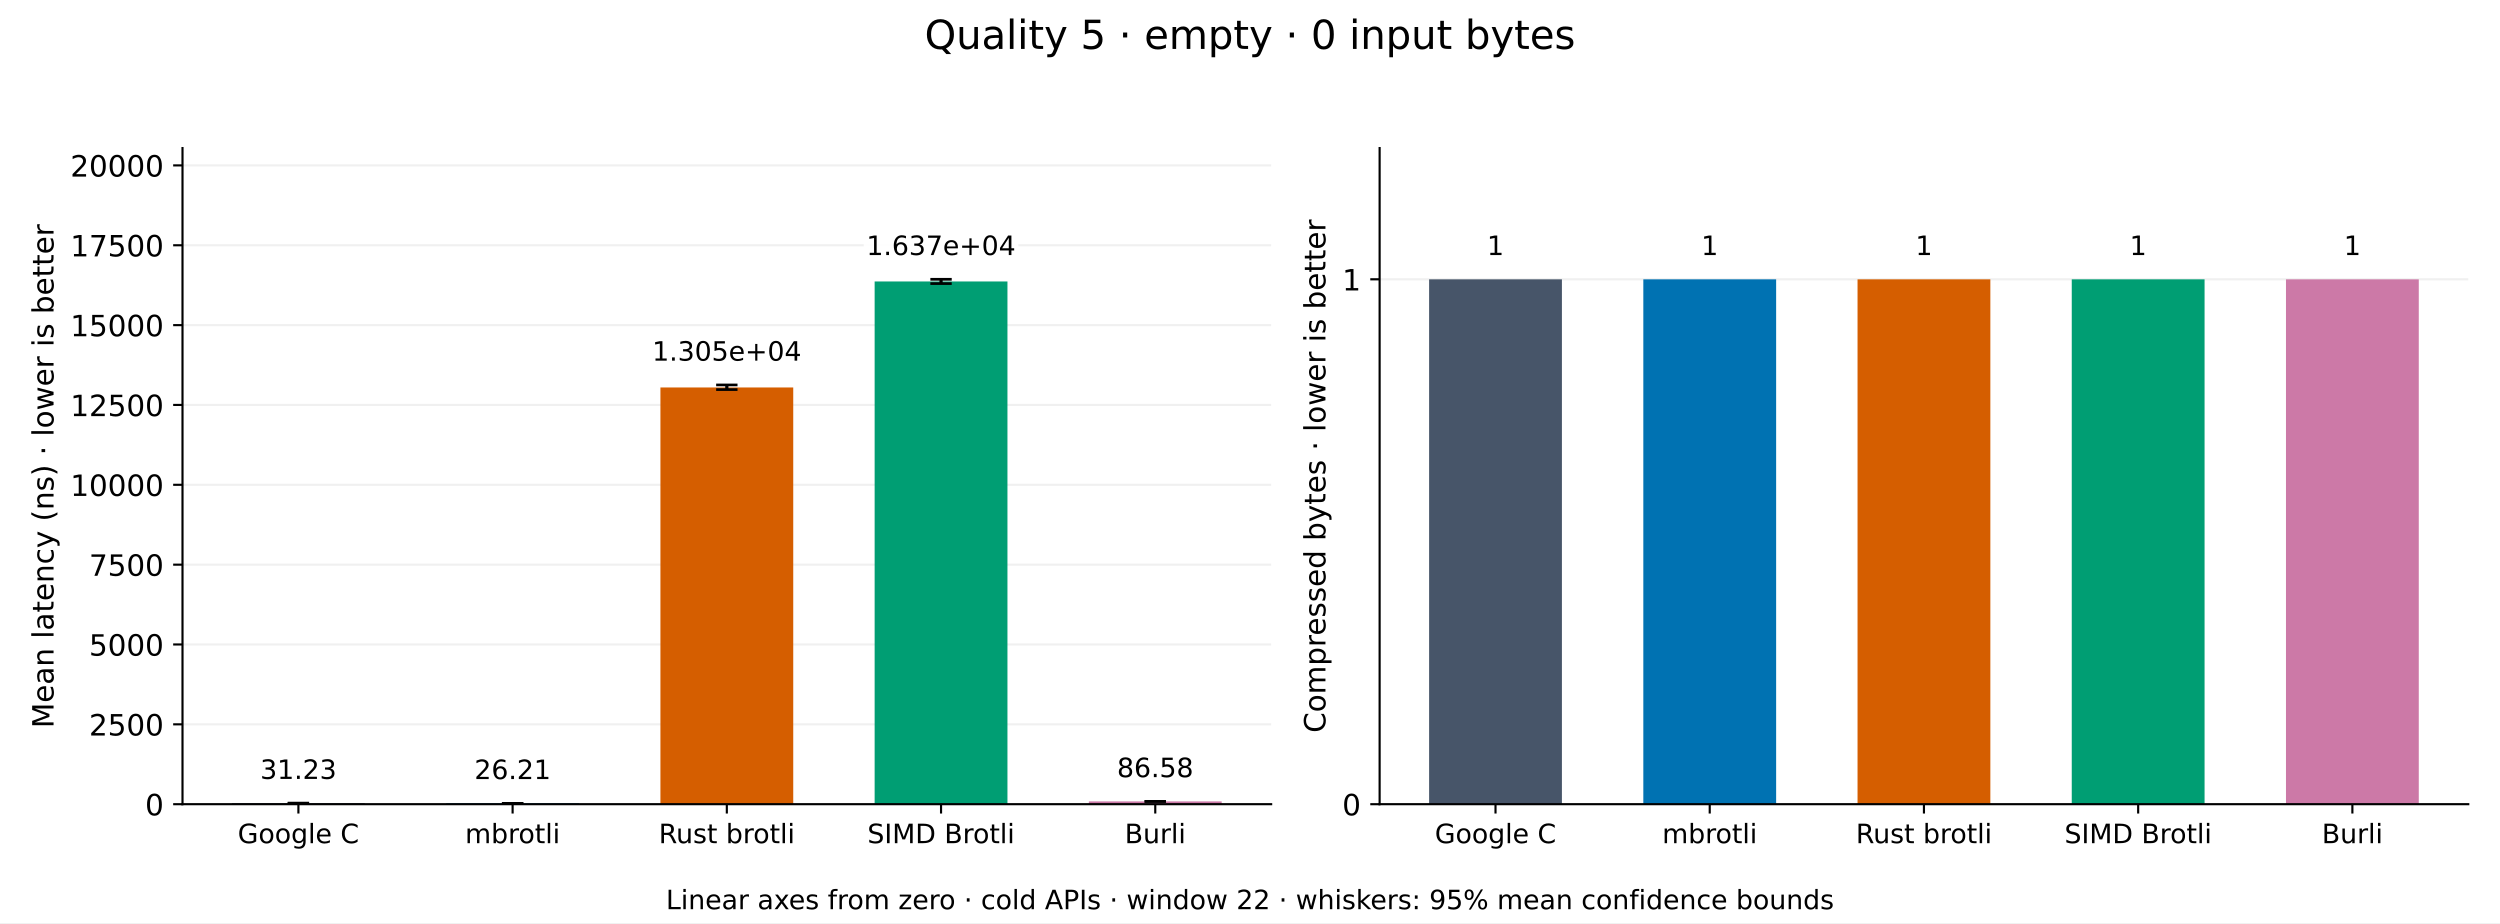
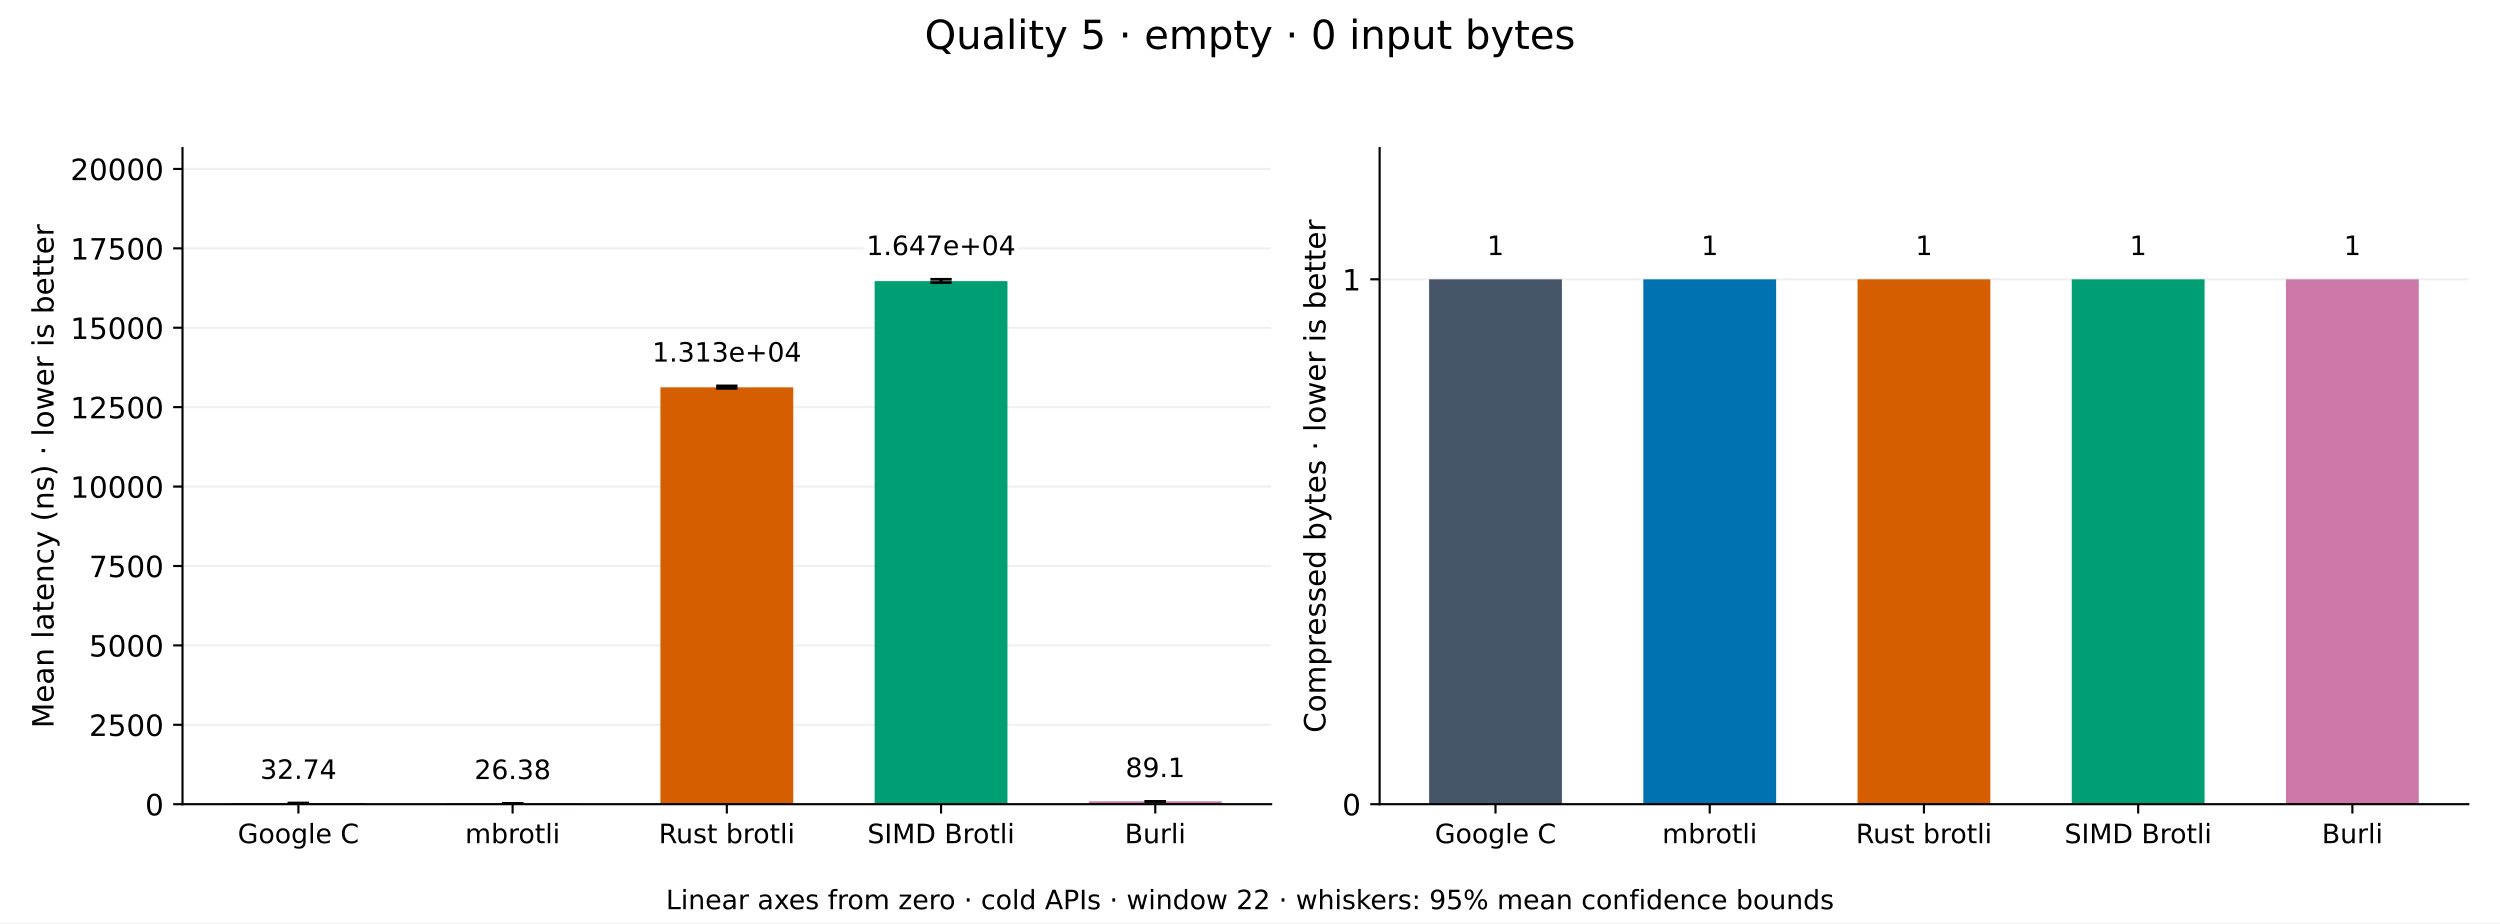
<svg xmlns="http://www.w3.org/2000/svg" xmlns:xlink="http://www.w3.org/1999/xlink" width="936pt" height="345.6pt" viewBox="0 0 936 345.6" version="1.1">
  <defs>
    <style type="text/css">*{stroke-linejoin: round; stroke-linecap: butt}</style>
  </defs>
  <g id="figure_1">
    <g id="patch_1">
      <path d="M 0 345.6 L 936 345.6 L 936 0 L 0 0 z " style="fill: #ffffff" />
    </g>
    <g id="axes_1">
      <g id="patch_2">
        <path d="M 68.33 301.088 L 475.92 301.088 L 475.92 55.44 L 68.33 55.44 z " style="fill: #ffffff" />
      </g>
      <g id="matplotlib.axis_1">
        <g id="xtick_1">
          <g id="line2d_1">
            <defs>
              <path id="m3d63aaa0ea" d="M 0 0 L 0 3.5 " style="stroke: #000000; stroke-width: 0.8" />
            </defs>
            <g>
              <use xlink:href="#m3d63aaa0ea" x="111.72" y="301.088" style="stroke: #000000; stroke-width: 0.8" />
            </g>
          </g>
          <g id="text_1">
            <text style="font-size: 10px; font-family: 'DejaVu Sans', 'Bitstream Vera Sans', 'Computer Modern Sans Serif', 'Lucida Grande', 'Verdana', 'Geneva', 'Lucid', 'Arial', 'Helvetica', 'Avant Garde', sans-serif; text-anchor: middle" x="111.72" y="315.686" transform="rotate(-0 111.7196 315.6864)">Google C</text>
          </g>
        </g>
        <g id="xtick_2">
          <g id="line2d_2">
            <g>
              <use xlink:href="#m3d63aaa0ea" x="191.922" y="301.088" style="stroke: #000000; stroke-width: 0.8" />
            </g>
          </g>
          <g id="text_2">
            <text style="font-size: 10px; font-family: 'DejaVu Sans', 'Bitstream Vera Sans', 'Computer Modern Sans Serif', 'Lucida Grande', 'Verdana', 'Geneva', 'Lucid', 'Arial', 'Helvetica', 'Avant Garde', sans-serif; text-anchor: middle" x="191.922" y="315.686" transform="rotate(-0 191.9223 315.6864)">mbrotli</text>
          </g>
        </g>
        <g id="xtick_3">
          <g id="line2d_3">
            <g>
              <use xlink:href="#m3d63aaa0ea" x="272.125" y="301.088" style="stroke: #000000; stroke-width: 0.8" />
            </g>
          </g>
          <g id="text_3">
            <text style="font-size: 10px; font-family: 'DejaVu Sans', 'Bitstream Vera Sans', 'Computer Modern Sans Serif', 'Lucida Grande', 'Verdana', 'Geneva', 'Lucid', 'Arial', 'Helvetica', 'Avant Garde', sans-serif; text-anchor: middle" x="272.125" y="315.686" transform="rotate(-0 272.125 315.6864)">Rust brotli</text>
          </g>
        </g>
        <g id="xtick_4">
          <g id="line2d_4">
            <g>
              <use xlink:href="#m3d63aaa0ea" x="352.328" y="301.088" style="stroke: #000000; stroke-width: 0.8" />
            </g>
          </g>
          <g id="text_4">
            <text style="font-size: 10px; font-family: 'DejaVu Sans', 'Bitstream Vera Sans', 'Computer Modern Sans Serif', 'Lucida Grande', 'Verdana', 'Geneva', 'Lucid', 'Arial', 'Helvetica', 'Avant Garde', sans-serif; text-anchor: middle" x="352.328" y="315.686" transform="rotate(-0 352.3277 315.6864)">SIMD Brotli</text>
          </g>
        </g>
        <g id="xtick_5">
          <g id="line2d_5">
            <g>
              <use xlink:href="#m3d63aaa0ea" x="432.53" y="301.088" style="stroke: #000000; stroke-width: 0.8" />
            </g>
          </g>
          <g id="text_5">
            <text style="font-size: 10px; font-family: 'DejaVu Sans', 'Bitstream Vera Sans', 'Computer Modern Sans Serif', 'Lucida Grande', 'Verdana', 'Geneva', 'Lucid', 'Arial', 'Helvetica', 'Avant Garde', sans-serif; text-anchor: middle" x="432.53" y="315.686" transform="rotate(-0 432.5304 315.6864)">Burli</text>
          </g>
        </g>
      </g>
      <g id="matplotlib.axis_2">
        <g id="ytick_1">
          <g id="line2d_6">
            <path d="M 68.33 301.088 L 475.92 301.088 " clip-path="url(#pfb11f768bd)" style="fill: none; stroke: #b0b0b0; stroke-opacity: 0.18; stroke-width: 0.8; stroke-linecap: square" />
          </g>
          <g id="line2d_7">
            <defs>
              <path id="mb6c034703b" d="M 0 0 L -3.5 0 " style="stroke: #000000; stroke-width: 0.8" />
            </defs>
            <g>
              <use xlink:href="#mb6c034703b" x="68.33" y="301.088" style="stroke: #000000; stroke-width: 0.8" />
            </g>
          </g>
          <g id="text_6">
            <text style="font-size: 11px; font-family: 'DejaVu Sans', 'Bitstream Vera Sans', 'Computer Modern Sans Serif', 'Lucida Grande', 'Verdana', 'Geneva', 'Lucid', 'Arial', 'Helvetica', 'Avant Garde', sans-serif; text-anchor: end" x="61.33" y="305.267" transform="rotate(-0 61.33 305.2671)">0</text>
          </g>
        </g>
        <g id="ytick_2">
          <g id="line2d_8">
-             <path d="M 68.33 271.193 L 475.92 271.193 " clip-path="url(#pfb11f768bd)" style="fill: none; stroke: #b0b0b0; stroke-opacity: 0.18; stroke-width: 0.8; stroke-linecap: square" />
+             <path d="M 68.33 271.359 L 475.92 271.359 " clip-path="url(#pfb11f768bd)" style="fill: none; stroke: #b0b0b0; stroke-opacity: 0.18; stroke-width: 0.8; stroke-linecap: square" />
          </g>
          <g id="line2d_9">
            <g>
-               <use xlink:href="#mb6c034703b" x="68.33" y="271.193" style="stroke: #000000; stroke-width: 0.8" />
+               <use xlink:href="#mb6c034703b" x="68.33" y="271.359" style="stroke: #000000; stroke-width: 0.8" />
            </g>
          </g>
          <g id="text_7">
-             <text style="font-size: 11px; font-family: 'DejaVu Sans', 'Bitstream Vera Sans', 'Computer Modern Sans Serif', 'Lucida Grande', 'Verdana', 'Geneva', 'Lucid', 'Arial', 'Helvetica', 'Avant Garde', sans-serif; text-anchor: end" x="61.33" y="275.372" transform="rotate(-0 61.33 275.3722)">2500</text>
+             <text style="font-size: 11px; font-family: 'DejaVu Sans', 'Bitstream Vera Sans', 'Computer Modern Sans Serif', 'Lucida Grande', 'Verdana', 'Geneva', 'Lucid', 'Arial', 'Helvetica', 'Avant Garde', sans-serif; text-anchor: end" x="61.33" y="275.538" transform="rotate(-0 61.33 275.5377)">2500</text>
          </g>
        </g>
        <g id="ytick_3">
          <g id="line2d_10">
-             <path d="M 68.33 241.298 L 475.92 241.298 " clip-path="url(#pfb11f768bd)" style="fill: none; stroke: #b0b0b0; stroke-opacity: 0.18; stroke-width: 0.8; stroke-linecap: square" />
+             <path d="M 68.33 241.629 L 475.92 241.629 " clip-path="url(#pfb11f768bd)" style="fill: none; stroke: #b0b0b0; stroke-opacity: 0.18; stroke-width: 0.8; stroke-linecap: square" />
          </g>
          <g id="line2d_11">
            <g>
-               <use xlink:href="#mb6c034703b" x="68.33" y="241.298" style="stroke: #000000; stroke-width: 0.8" />
+               <use xlink:href="#mb6c034703b" x="68.33" y="241.629" style="stroke: #000000; stroke-width: 0.8" />
            </g>
          </g>
          <g id="text_8">
-             <text style="font-size: 11px; font-family: 'DejaVu Sans', 'Bitstream Vera Sans', 'Computer Modern Sans Serif', 'Lucida Grande', 'Verdana', 'Geneva', 'Lucid', 'Arial', 'Helvetica', 'Avant Garde', sans-serif; text-anchor: end" x="61.33" y="245.477" transform="rotate(-0 61.33 245.4773)">5000</text>
+             <text style="font-size: 11px; font-family: 'DejaVu Sans', 'Bitstream Vera Sans', 'Computer Modern Sans Serif', 'Lucida Grande', 'Verdana', 'Geneva', 'Lucid', 'Arial', 'Helvetica', 'Avant Garde', sans-serif; text-anchor: end" x="61.33" y="245.808" transform="rotate(-0 61.33 245.8083)">5000</text>
          </g>
        </g>
        <g id="ytick_4">
          <g id="line2d_12">
-             <path d="M 68.33 211.403 L 475.92 211.403 " clip-path="url(#pfb11f768bd)" style="fill: none; stroke: #b0b0b0; stroke-opacity: 0.18; stroke-width: 0.8; stroke-linecap: square" />
+             <path d="M 68.33 211.9 L 475.92 211.9 " clip-path="url(#pfb11f768bd)" style="fill: none; stroke: #b0b0b0; stroke-opacity: 0.18; stroke-width: 0.8; stroke-linecap: square" />
          </g>
          <g id="line2d_13">
            <g>
-               <use xlink:href="#mb6c034703b" x="68.33" y="211.403" style="stroke: #000000; stroke-width: 0.8" />
+               <use xlink:href="#mb6c034703b" x="68.33" y="211.9" style="stroke: #000000; stroke-width: 0.8" />
            </g>
          </g>
          <g id="text_9">
-             <text style="font-size: 11px; font-family: 'DejaVu Sans', 'Bitstream Vera Sans', 'Computer Modern Sans Serif', 'Lucida Grande', 'Verdana', 'Geneva', 'Lucid', 'Arial', 'Helvetica', 'Avant Garde', sans-serif; text-anchor: end" x="61.33" y="215.582" transform="rotate(-0 61.33 215.5824)">7500</text>
+             <text style="font-size: 11px; font-family: 'DejaVu Sans', 'Bitstream Vera Sans', 'Computer Modern Sans Serif', 'Lucida Grande', 'Verdana', 'Geneva', 'Lucid', 'Arial', 'Helvetica', 'Avant Garde', sans-serif; text-anchor: end" x="61.33" y="216.079" transform="rotate(-0 61.33 216.0789)">7500</text>
          </g>
        </g>
        <g id="ytick_5">
          <g id="line2d_14">
-             <path d="M 68.33 181.508 L 475.92 181.508 " clip-path="url(#pfb11f768bd)" style="fill: none; stroke: #b0b0b0; stroke-opacity: 0.18; stroke-width: 0.8; stroke-linecap: square" />
+             <path d="M 68.33 182.17 L 475.92 182.17 " clip-path="url(#pfb11f768bd)" style="fill: none; stroke: #b0b0b0; stroke-opacity: 0.18; stroke-width: 0.8; stroke-linecap: square" />
          </g>
          <g id="line2d_15">
            <g>
-               <use xlink:href="#mb6c034703b" x="68.33" y="181.508" style="stroke: #000000; stroke-width: 0.8" />
+               <use xlink:href="#mb6c034703b" x="68.33" y="182.17" style="stroke: #000000; stroke-width: 0.8" />
            </g>
          </g>
          <g id="text_10">
-             <text style="font-size: 11px; font-family: 'DejaVu Sans', 'Bitstream Vera Sans', 'Computer Modern Sans Serif', 'Lucida Grande', 'Verdana', 'Geneva', 'Lucid', 'Arial', 'Helvetica', 'Avant Garde', sans-serif; text-anchor: end" x="61.33" y="185.688" transform="rotate(-0 61.33 185.6875)">10000</text>
+             <text style="font-size: 11px; font-family: 'DejaVu Sans', 'Bitstream Vera Sans', 'Computer Modern Sans Serif', 'Lucida Grande', 'Verdana', 'Geneva', 'Lucid', 'Arial', 'Helvetica', 'Avant Garde', sans-serif; text-anchor: end" x="61.33" y="186.35" transform="rotate(-0 61.33 186.3495)">10000</text>
          </g>
        </g>
        <g id="ytick_6">
          <g id="line2d_16">
-             <path d="M 68.33 151.614 L 475.92 151.614 " clip-path="url(#pfb11f768bd)" style="fill: none; stroke: #b0b0b0; stroke-opacity: 0.18; stroke-width: 0.8; stroke-linecap: square" />
+             <path d="M 68.33 152.441 L 475.92 152.441 " clip-path="url(#pfb11f768bd)" style="fill: none; stroke: #b0b0b0; stroke-opacity: 0.18; stroke-width: 0.8; stroke-linecap: square" />
          </g>
          <g id="line2d_17">
            <g>
-               <use xlink:href="#mb6c034703b" x="68.33" y="151.614" style="stroke: #000000; stroke-width: 0.8" />
+               <use xlink:href="#mb6c034703b" x="68.33" y="152.441" style="stroke: #000000; stroke-width: 0.8" />
            </g>
          </g>
          <g id="text_11">
-             <text style="font-size: 11px; font-family: 'DejaVu Sans', 'Bitstream Vera Sans', 'Computer Modern Sans Serif', 'Lucida Grande', 'Verdana', 'Geneva', 'Lucid', 'Arial', 'Helvetica', 'Avant Garde', sans-serif; text-anchor: end" x="61.33" y="155.793" transform="rotate(-0 61.33 155.7926)">12500</text>
+             <text style="font-size: 11px; font-family: 'DejaVu Sans', 'Bitstream Vera Sans', 'Computer Modern Sans Serif', 'Lucida Grande', 'Verdana', 'Geneva', 'Lucid', 'Arial', 'Helvetica', 'Avant Garde', sans-serif; text-anchor: end" x="61.33" y="156.62" transform="rotate(-0 61.33 156.6201)">12500</text>
          </g>
        </g>
        <g id="ytick_7">
          <g id="line2d_18">
-             <path d="M 68.33 121.719 L 475.92 121.719 " clip-path="url(#pfb11f768bd)" style="fill: none; stroke: #b0b0b0; stroke-opacity: 0.18; stroke-width: 0.8; stroke-linecap: square" />
+             <path d="M 68.33 122.712 L 475.92 122.712 " clip-path="url(#pfb11f768bd)" style="fill: none; stroke: #b0b0b0; stroke-opacity: 0.18; stroke-width: 0.8; stroke-linecap: square" />
          </g>
          <g id="line2d_19">
            <g>
-               <use xlink:href="#mb6c034703b" x="68.33" y="121.719" style="stroke: #000000; stroke-width: 0.8" />
+               <use xlink:href="#mb6c034703b" x="68.33" y="122.712" style="stroke: #000000; stroke-width: 0.8" />
            </g>
          </g>
          <g id="text_12">
-             <text style="font-size: 11px; font-family: 'DejaVu Sans', 'Bitstream Vera Sans', 'Computer Modern Sans Serif', 'Lucida Grande', 'Verdana', 'Geneva', 'Lucid', 'Arial', 'Helvetica', 'Avant Garde', sans-serif; text-anchor: end" x="61.33" y="125.898" transform="rotate(-0 61.33 125.8977)">15000</text>
+             <text style="font-size: 11px; font-family: 'DejaVu Sans', 'Bitstream Vera Sans', 'Computer Modern Sans Serif', 'Lucida Grande', 'Verdana', 'Geneva', 'Lucid', 'Arial', 'Helvetica', 'Avant Garde', sans-serif; text-anchor: end" x="61.33" y="126.891" transform="rotate(-0 61.33 126.8907)">15000</text>
          </g>
        </g>
        <g id="ytick_8">
          <g id="line2d_20">
-             <path d="M 68.33 91.824 L 475.92 91.824 " clip-path="url(#pfb11f768bd)" style="fill: none; stroke: #b0b0b0; stroke-opacity: 0.18; stroke-width: 0.8; stroke-linecap: square" />
+             <path d="M 68.33 92.982 L 475.92 92.982 " clip-path="url(#pfb11f768bd)" style="fill: none; stroke: #b0b0b0; stroke-opacity: 0.18; stroke-width: 0.8; stroke-linecap: square" />
          </g>
          <g id="line2d_21">
            <g>
-               <use xlink:href="#mb6c034703b" x="68.33" y="91.824" style="stroke: #000000; stroke-width: 0.8" />
+               <use xlink:href="#mb6c034703b" x="68.33" y="92.982" style="stroke: #000000; stroke-width: 0.8" />
            </g>
          </g>
          <g id="text_13">
-             <text style="font-size: 11px; font-family: 'DejaVu Sans', 'Bitstream Vera Sans', 'Computer Modern Sans Serif', 'Lucida Grande', 'Verdana', 'Geneva', 'Lucid', 'Arial', 'Helvetica', 'Avant Garde', sans-serif; text-anchor: end" x="61.33" y="96.003" transform="rotate(-0 61.33 96.00285)">17500</text>
+             <text style="font-size: 11px; font-family: 'DejaVu Sans', 'Bitstream Vera Sans', 'Computer Modern Sans Serif', 'Lucida Grande', 'Verdana', 'Geneva', 'Lucid', 'Arial', 'Helvetica', 'Avant Garde', sans-serif; text-anchor: end" x="61.33" y="97.161" transform="rotate(-0 61.33 97.16134)">17500</text>
          </g>
        </g>
        <g id="ytick_9">
          <g id="line2d_22">
-             <path d="M 68.33 61.929 L 475.92 61.929 " clip-path="url(#pfb11f768bd)" style="fill: none; stroke: #b0b0b0; stroke-opacity: 0.18; stroke-width: 0.8; stroke-linecap: square" />
+             <path d="M 68.33 63.253 L 475.92 63.253 " clip-path="url(#pfb11f768bd)" style="fill: none; stroke: #b0b0b0; stroke-opacity: 0.18; stroke-width: 0.8; stroke-linecap: square" />
          </g>
          <g id="line2d_23">
            <g>
-               <use xlink:href="#mb6c034703b" x="68.33" y="61.929" style="stroke: #000000; stroke-width: 0.8" />
+               <use xlink:href="#mb6c034703b" x="68.33" y="63.253" style="stroke: #000000; stroke-width: 0.8" />
            </g>
          </g>
          <g id="text_14">
-             <text style="font-size: 11px; font-family: 'DejaVu Sans', 'Bitstream Vera Sans', 'Computer Modern Sans Serif', 'Lucida Grande', 'Verdana', 'Geneva', 'Lucid', 'Arial', 'Helvetica', 'Avant Garde', sans-serif; text-anchor: end" x="61.33" y="66.108" transform="rotate(-0 61.33 66.10795)">20000</text>
+             <text style="font-size: 11px; font-family: 'DejaVu Sans', 'Bitstream Vera Sans', 'Computer Modern Sans Serif', 'Lucida Grande', 'Verdana', 'Geneva', 'Lucid', 'Arial', 'Helvetica', 'Avant Garde', sans-serif; text-anchor: end" x="61.33" y="67.432" transform="rotate(-0 61.33 67.43194)">20000</text>
          </g>
        </g>
        <g id="text_15">
          <text style="font-size: 11px; font-family: 'DejaVu Sans', 'Bitstream Vera Sans', 'Computer Modern Sans Serif', 'Lucida Grande', 'Verdana', 'Geneva', 'Lucid', 'Arial', 'Helvetica', 'Avant Garde', sans-serif; text-anchor: middle" x="20.049" y="178.264" transform="rotate(-90 20.04859 178.264)">Mean latency (ns) · lower is better</text>
        </g>
      </g>
      <g id="patch_3">
-         <path d="M 86.857 301.088 L 136.582 301.088 L 136.582 300.715 L 86.857 300.715 z " clip-path="url(#pfb11f768bd)" style="fill: #475569" />
+         <path d="M 86.857 301.088 L 136.582 301.088 L 136.582 300.699 L 86.857 300.699 z " clip-path="url(#pfb11f768bd)" style="fill: #475569" />
      </g>
      <g id="patch_4">
-         <path d="M 167.059 301.088 L 216.785 301.088 L 216.785 300.775 L 167.059 300.775 z " clip-path="url(#pfb11f768bd)" style="fill: #0072b2" />
+         <path d="M 167.059 301.088 L 216.785 301.088 L 216.785 300.774 L 167.059 300.774 z " clip-path="url(#pfb11f768bd)" style="fill: #0072b2" />
      </g>
      <g id="patch_5">
-         <path d="M 247.262 301.088 L 296.988 301.088 L 296.988 145.075 L 247.262 145.075 z " clip-path="url(#pfb11f768bd)" style="fill: #d55e00" />
+         <path d="M 247.262 301.088 L 296.988 301.088 L 296.988 145.006 L 247.262 145.006 z " clip-path="url(#pfb11f768bd)" style="fill: #d55e00" />
      </g>
      <g id="patch_6">
-         <path d="M 327.465 301.088 L 377.191 301.088 L 377.191 105.383 L 327.465 105.383 z " clip-path="url(#pfb11f768bd)" style="fill: #009e73" />
+         <path d="M 327.465 301.088 L 377.191 301.088 L 377.191 105.253 L 327.465 105.253 z " clip-path="url(#pfb11f768bd)" style="fill: #009e73" />
      </g>
      <g id="patch_7">
-         <path d="M 407.668 301.088 L 457.393 301.088 L 457.393 300.053 L 407.668 300.053 z " clip-path="url(#pfb11f768bd)" style="fill: #cc79a7" />
+         <path d="M 407.668 301.088 L 457.393 301.088 L 457.393 300.028 L 407.668 300.028 z " clip-path="url(#pfb11f768bd)" style="fill: #cc79a7" />
      </g>
      <g id="LineCollection_1">
-         <path d="M 111.72 300.715 L 111.72 300.714 " clip-path="url(#pfb11f768bd)" style="fill: none; stroke: #000000; stroke-width: 1.2" />
-         <path d="M 191.922 300.776 L 191.922 300.773 " clip-path="url(#pfb11f768bd)" style="fill: none; stroke: #000000; stroke-width: 1.2" />
-         <path d="M 272.125 145.863 L 272.125 144.119 " clip-path="url(#pfb11f768bd)" style="fill: none; stroke: #000000; stroke-width: 1.2" />
-         <path d="M 352.328 106.173 L 352.328 104.57 " clip-path="url(#pfb11f768bd)" style="fill: none; stroke: #000000; stroke-width: 1.2" />
-         <path d="M 432.53 300.056 L 432.53 300.049 " clip-path="url(#pfb11f768bd)" style="fill: none; stroke: #000000; stroke-width: 1.2" />
+         <path d="M 111.72 300.701 L 111.72 300.697 " clip-path="url(#pfb11f768bd)" style="fill: none; stroke: #000000; stroke-width: 1.2" />
+         <path d="M 191.922 300.775 L 191.922 300.773 " clip-path="url(#pfb11f768bd)" style="fill: none; stroke: #000000; stroke-width: 1.2" />
+         <path d="M 272.125 145.427 L 272.125 144.477 " clip-path="url(#pfb11f768bd)" style="fill: none; stroke: #000000; stroke-width: 1.2" />
+         <path d="M 352.328 105.802 L 352.328 104.57 " clip-path="url(#pfb11f768bd)" style="fill: none; stroke: #000000; stroke-width: 1.2" />
+         <path d="M 432.53 300.032 L 432.53 300.024 " clip-path="url(#pfb11f768bd)" style="fill: none; stroke: #000000; stroke-width: 1.2" />
      </g>
      <g id="line2d_24">
        <defs>
          <path id="ma4d3aa00d3" d="M 4 0 L -4 -0 " style="stroke: #000000" />
        </defs>
        <g clip-path="url(#pfb11f768bd)">
-           <use xlink:href="#ma4d3aa00d3" x="111.72" y="300.715" style="fill: #1f77b4; stroke: #000000" />
-           <use xlink:href="#ma4d3aa00d3" x="191.922" y="300.776" style="fill: #1f77b4; stroke: #000000" />
-           <use xlink:href="#ma4d3aa00d3" x="272.125" y="145.863" style="fill: #1f77b4; stroke: #000000" />
-           <use xlink:href="#ma4d3aa00d3" x="352.328" y="106.173" style="fill: #1f77b4; stroke: #000000" />
-           <use xlink:href="#ma4d3aa00d3" x="432.53" y="300.056" style="fill: #1f77b4; stroke: #000000" />
+           <use xlink:href="#ma4d3aa00d3" x="111.72" y="300.701" style="fill: #1f77b4; stroke: #000000" />
+           <use xlink:href="#ma4d3aa00d3" x="191.922" y="300.775" style="fill: #1f77b4; stroke: #000000" />
+           <use xlink:href="#ma4d3aa00d3" x="272.125" y="145.427" style="fill: #1f77b4; stroke: #000000" />
+           <use xlink:href="#ma4d3aa00d3" x="352.328" y="105.802" style="fill: #1f77b4; stroke: #000000" />
+           <use xlink:href="#ma4d3aa00d3" x="432.53" y="300.032" style="fill: #1f77b4; stroke: #000000" />
        </g>
      </g>
      <g id="line2d_25">
        <g clip-path="url(#pfb11f768bd)">
-           <use xlink:href="#ma4d3aa00d3" x="111.72" y="300.714" style="fill: #1f77b4; stroke: #000000" />
+           <use xlink:href="#ma4d3aa00d3" x="111.72" y="300.697" style="fill: #1f77b4; stroke: #000000" />
          <use xlink:href="#ma4d3aa00d3" x="191.922" y="300.773" style="fill: #1f77b4; stroke: #000000" />
-           <use xlink:href="#ma4d3aa00d3" x="272.125" y="144.119" style="fill: #1f77b4; stroke: #000000" />
+           <use xlink:href="#ma4d3aa00d3" x="272.125" y="144.477" style="fill: #1f77b4; stroke: #000000" />
          <use xlink:href="#ma4d3aa00d3" x="352.328" y="104.57" style="fill: #1f77b4; stroke: #000000" />
-           <use xlink:href="#ma4d3aa00d3" x="432.53" y="300.049" style="fill: #1f77b4; stroke: #000000" />
+           <use xlink:href="#ma4d3aa00d3" x="432.53" y="300.024" style="fill: #1f77b4; stroke: #000000" />
        </g>
      </g>
      <g id="patch_8">
        <path d="M 68.33 301.088 L 68.33 55.44 " style="fill: none; stroke: #000000; stroke-width: 0.8; stroke-linejoin: miter; stroke-linecap: square" />
      </g>
      <g id="patch_9">
        <path d="M 68.33 301.088 L 475.92 301.088 " style="fill: none; stroke: #000000; stroke-width: 0.8; stroke-linejoin: miter; stroke-linecap: square" />
      </g>
      <g id="text_16">
        <g id="patch_10">
-           <path d="M 96.406 294.714 L 127.034 294.714 L 127.034 283.035 L 96.406 283.035 z " style="fill: #ffffff; opacity: 0.9" />
-         </g>
-         <text style="font-size: 10px; font-family: 'DejaVu Sans', 'Bitstream Vera Sans', 'Computer Modern Sans Serif', 'Lucida Grande', 'Verdana', 'Geneva', 'Lucid', 'Arial', 'Helvetica', 'Avant Garde', sans-serif; text-anchor: middle" x="111.72" y="291.634" transform="rotate(-0 111.7196 291.6338)">31.23</text>
+           <path d="M 96.406 294.697 L 127.034 294.697 L 127.034 283.019 L 96.406 283.019 z " style="fill: #ffffff; opacity: 0.9" />
+         </g>
+         <text style="font-size: 10px; font-family: 'DejaVu Sans', 'Bitstream Vera Sans', 'Computer Modern Sans Serif', 'Lucida Grande', 'Verdana', 'Geneva', 'Lucid', 'Arial', 'Helvetica', 'Avant Garde', sans-serif; text-anchor: middle" x="111.72" y="291.617" transform="rotate(-0 111.7196 291.6171)">32.74</text>
      </g>
      <g id="text_17">
        <g id="patch_11">
          <path d="M 176.608 294.773 L 207.236 294.773 L 207.236 283.095 L 176.608 283.095 z " style="fill: #ffffff; opacity: 0.9" />
        </g>
-         <text style="font-size: 10px; font-family: 'DejaVu Sans', 'Bitstream Vera Sans', 'Computer Modern Sans Serif', 'Lucida Grande', 'Verdana', 'Geneva', 'Lucid', 'Arial', 'Helvetica', 'Avant Garde', sans-serif; text-anchor: middle" x="191.922" y="291.693" transform="rotate(-0 191.9223 291.6931)">26.21</text>
+         <text style="font-size: 10px; font-family: 'DejaVu Sans', 'Bitstream Vera Sans', 'Computer Modern Sans Serif', 'Lucida Grande', 'Verdana', 'Geneva', 'Lucid', 'Arial', 'Helvetica', 'Avant Garde', sans-serif; text-anchor: middle" x="191.922" y="291.693" transform="rotate(-0 191.9223 291.6933)">26.38</text>
      </g>
      <g id="text_18">
        <g id="patch_12">
-           <path d="M 243.182 138.119 L 301.068 138.119 L 301.068 126.441 L 243.182 126.441 z " style="fill: #ffffff; opacity: 0.9" />
-         </g>
-         <text style="font-size: 10px; font-family: 'DejaVu Sans', 'Bitstream Vera Sans', 'Computer Modern Sans Serif', 'Lucida Grande', 'Verdana', 'Geneva', 'Lucid', 'Arial', 'Helvetica', 'Avant Garde', sans-serif; text-anchor: middle" x="272.125" y="135.04" transform="rotate(-0 272.125 135.0398)">1.305e+04</text>
+           <path d="M 243.182 138.477 L 301.068 138.477 L 301.068 126.799 L 243.182 126.799 z " style="fill: #ffffff; opacity: 0.9" />
+         </g>
+         <text style="font-size: 10px; font-family: 'DejaVu Sans', 'Bitstream Vera Sans', 'Computer Modern Sans Serif', 'Lucida Grande', 'Verdana', 'Geneva', 'Lucid', 'Arial', 'Helvetica', 'Avant Garde', sans-serif; text-anchor: middle" x="272.125" y="135.397" transform="rotate(-0 272.125 135.3971)">1.313e+04</text>
      </g>
      <g id="text_19">
        <g id="patch_13">
          <path d="M 323.385 98.57 L 381.271 98.57 L 381.271 86.891 L 323.385 86.891 z " style="fill: #ffffff; opacity: 0.9" />
        </g>
-         <text style="font-size: 10px; font-family: 'DejaVu Sans', 'Bitstream Vera Sans', 'Computer Modern Sans Serif', 'Lucida Grande', 'Verdana', 'Geneva', 'Lucid', 'Arial', 'Helvetica', 'Avant Garde', sans-serif; text-anchor: middle" x="352.328" y="95.49" transform="rotate(-0 352.3277 95.48991)">1.637e+04</text>
+         <text style="font-size: 10px; font-family: 'DejaVu Sans', 'Bitstream Vera Sans', 'Computer Modern Sans Serif', 'Lucida Grande', 'Verdana', 'Geneva', 'Lucid', 'Arial', 'Helvetica', 'Avant Garde', sans-serif; text-anchor: middle" x="352.328" y="95.49" transform="rotate(-0 352.3277 95.48991)">1.647e+04</text>
      </g>
      <g id="text_20">
        <g id="patch_14">
-           <path d="M 417.216 294.049 L 447.844 294.049 L 447.844 282.371 L 417.216 282.371 z " style="fill: #ffffff; opacity: 0.9" />
-         </g>
-         <text style="font-size: 10px; font-family: 'DejaVu Sans', 'Bitstream Vera Sans', 'Computer Modern Sans Serif', 'Lucida Grande', 'Verdana', 'Geneva', 'Lucid', 'Arial', 'Helvetica', 'Avant Garde', sans-serif; text-anchor: middle" x="432.53" y="290.969" transform="rotate(-0 432.5304 290.9693)">86.58</text>
+           <path d="M 420.398 294.024 L 444.663 294.024 L 444.663 282.346 L 420.398 282.346 z " style="fill: #ffffff; opacity: 0.9" />
+         </g>
+         <text style="font-size: 10px; font-family: 'DejaVu Sans', 'Bitstream Vera Sans', 'Computer Modern Sans Serif', 'Lucida Grande', 'Verdana', 'Geneva', 'Lucid', 'Arial', 'Helvetica', 'Avant Garde', sans-serif; text-anchor: middle" x="432.53" y="290.945" transform="rotate(-0 432.5304 290.9448)">89.1</text>
      </g>
    </g>
    <g id="axes_2">
      <g id="patch_15">
        <path d="M 516.53 301.088 L 924.12 301.088 L 924.12 55.44 L 516.53 55.44 z " style="fill: #ffffff" />
      </g>
      <g id="matplotlib.axis_3">
        <g id="xtick_6">
          <g id="line2d_26">
            <g>
              <use xlink:href="#m3d63aaa0ea" x="559.92" y="301.088" style="stroke: #000000; stroke-width: 0.8" />
            </g>
          </g>
          <g id="text_21">
            <text style="font-size: 10px; font-family: 'DejaVu Sans', 'Bitstream Vera Sans', 'Computer Modern Sans Serif', 'Lucida Grande', 'Verdana', 'Geneva', 'Lucid', 'Arial', 'Helvetica', 'Avant Garde', sans-serif; text-anchor: middle" x="559.92" y="315.686" transform="rotate(-0 559.9196 315.6864)">Google C</text>
          </g>
        </g>
        <g id="xtick_7">
          <g id="line2d_27">
            <g>
              <use xlink:href="#m3d63aaa0ea" x="640.122" y="301.088" style="stroke: #000000; stroke-width: 0.8" />
            </g>
          </g>
          <g id="text_22">
            <text style="font-size: 10px; font-family: 'DejaVu Sans', 'Bitstream Vera Sans', 'Computer Modern Sans Serif', 'Lucida Grande', 'Verdana', 'Geneva', 'Lucid', 'Arial', 'Helvetica', 'Avant Garde', sans-serif; text-anchor: middle" x="640.122" y="315.686" transform="rotate(-0 640.1223 315.6864)">mbrotli</text>
          </g>
        </g>
        <g id="xtick_8">
          <g id="line2d_28">
            <g>
              <use xlink:href="#m3d63aaa0ea" x="720.325" y="301.088" style="stroke: #000000; stroke-width: 0.8" />
            </g>
          </g>
          <g id="text_23">
            <text style="font-size: 10px; font-family: 'DejaVu Sans', 'Bitstream Vera Sans', 'Computer Modern Sans Serif', 'Lucida Grande', 'Verdana', 'Geneva', 'Lucid', 'Arial', 'Helvetica', 'Avant Garde', sans-serif; text-anchor: middle" x="720.325" y="315.686" transform="rotate(-0 720.325 315.6864)">Rust brotli</text>
          </g>
        </g>
        <g id="xtick_9">
          <g id="line2d_29">
            <g>
              <use xlink:href="#m3d63aaa0ea" x="800.528" y="301.088" style="stroke: #000000; stroke-width: 0.8" />
            </g>
          </g>
          <g id="text_24">
            <text style="font-size: 10px; font-family: 'DejaVu Sans', 'Bitstream Vera Sans', 'Computer Modern Sans Serif', 'Lucida Grande', 'Verdana', 'Geneva', 'Lucid', 'Arial', 'Helvetica', 'Avant Garde', sans-serif; text-anchor: middle" x="800.528" y="315.686" transform="rotate(-0 800.5277 315.6864)">SIMD Brotli</text>
          </g>
        </g>
        <g id="xtick_10">
          <g id="line2d_30">
            <g>
              <use xlink:href="#m3d63aaa0ea" x="880.73" y="301.088" style="stroke: #000000; stroke-width: 0.8" />
            </g>
          </g>
          <g id="text_25">
            <text style="font-size: 10px; font-family: 'DejaVu Sans', 'Bitstream Vera Sans', 'Computer Modern Sans Serif', 'Lucida Grande', 'Verdana', 'Geneva', 'Lucid', 'Arial', 'Helvetica', 'Avant Garde', sans-serif; text-anchor: middle" x="880.73" y="315.686" transform="rotate(-0 880.7304 315.6864)">Burli</text>
          </g>
        </g>
      </g>
      <g id="matplotlib.axis_4">
        <g id="ytick_10">
          <g id="line2d_31">
            <path d="M 516.53 301.088 L 924.12 301.088 " clip-path="url(#p5b4d335245)" style="fill: none; stroke: #b0b0b0; stroke-opacity: 0.18; stroke-width: 0.8; stroke-linecap: square" />
          </g>
          <g id="line2d_32">
            <g>
              <use xlink:href="#mb6c034703b" x="516.53" y="301.088" style="stroke: #000000; stroke-width: 0.8" />
            </g>
          </g>
          <g id="text_26">
            <text style="font-size: 11px; font-family: 'DejaVu Sans', 'Bitstream Vera Sans', 'Computer Modern Sans Serif', 'Lucida Grande', 'Verdana', 'Geneva', 'Lucid', 'Arial', 'Helvetica', 'Avant Garde', sans-serif; text-anchor: end" x="509.53" y="305.267" transform="rotate(-0 509.53 305.2671)">0</text>
          </g>
        </g>
        <g id="ytick_11">
          <g id="line2d_33">
            <path d="M 516.53 104.57 L 924.12 104.57 " clip-path="url(#p5b4d335245)" style="fill: none; stroke: #b0b0b0; stroke-opacity: 0.18; stroke-width: 0.8; stroke-linecap: square" />
          </g>
          <g id="line2d_34">
            <g>
              <use xlink:href="#mb6c034703b" x="516.53" y="104.57" style="stroke: #000000; stroke-width: 0.8" />
            </g>
          </g>
          <g id="text_27">
            <text style="font-size: 11px; font-family: 'DejaVu Sans', 'Bitstream Vera Sans', 'Computer Modern Sans Serif', 'Lucida Grande', 'Verdana', 'Geneva', 'Lucid', 'Arial', 'Helvetica', 'Avant Garde', sans-serif; text-anchor: end" x="509.53" y="108.749" transform="rotate(-0 509.53 108.7487)">1</text>
          </g>
        </g>
        <g id="text_28">
          <text style="font-size: 11px; font-family: 'DejaVu Sans', 'Bitstream Vera Sans', 'Computer Modern Sans Serif', 'Lucida Grande', 'Verdana', 'Geneva', 'Lucid', 'Arial', 'Helvetica', 'Avant Garde', sans-serif; text-anchor: middle" x="496.244" y="178.264" transform="rotate(-90 496.2436 178.264)">Compressed bytes · lower is better</text>
        </g>
      </g>
      <g id="patch_16">
        <path d="M 535.057 301.088 L 584.782 301.088 L 584.782 104.57 L 535.057 104.57 z " clip-path="url(#p5b4d335245)" style="fill: #475569" />
      </g>
      <g id="patch_17">
        <path d="M 615.259 301.088 L 664.985 301.088 L 664.985 104.57 L 615.259 104.57 z " clip-path="url(#p5b4d335245)" style="fill: #0072b2" />
      </g>
      <g id="patch_18">
        <path d="M 695.462 301.088 L 745.188 301.088 L 745.188 104.57 L 695.462 104.57 z " clip-path="url(#p5b4d335245)" style="fill: #d55e00" />
      </g>
      <g id="patch_19">
        <path d="M 775.665 301.088 L 825.391 301.088 L 825.391 104.57 L 775.665 104.57 z " clip-path="url(#p5b4d335245)" style="fill: #009e73" />
      </g>
      <g id="patch_20">
        <path d="M 855.868 301.088 L 905.593 301.088 L 905.593 104.57 L 855.868 104.57 z " clip-path="url(#p5b4d335245)" style="fill: #cc79a7" />
      </g>
      <g id="patch_21">
        <path d="M 516.53 301.088 L 516.53 55.44 " style="fill: none; stroke: #000000; stroke-width: 0.8; stroke-linejoin: miter; stroke-linecap: square" />
      </g>
      <g id="patch_22">
        <path d="M 516.53 301.088 L 924.12 301.088 " style="fill: none; stroke: #000000; stroke-width: 0.8; stroke-linejoin: miter; stroke-linecap: square" />
      </g>
      <g id="text_29">
        <g id="patch_23">
          <path d="M 555.738 98.57 L 564.101 98.57 L 564.101 86.891 L 555.738 86.891 z " style="fill: #ffffff; opacity: 0.9" />
        </g>
        <text style="font-size: 10px; font-family: 'DejaVu Sans', 'Bitstream Vera Sans', 'Computer Modern Sans Serif', 'Lucida Grande', 'Verdana', 'Geneva', 'Lucid', 'Arial', 'Helvetica', 'Avant Garde', sans-serif; text-anchor: middle" x="559.92" y="95.49" transform="rotate(-0 559.9196 95.48991)">1</text>
      </g>
      <g id="text_30">
        <g id="patch_24">
          <path d="M 635.941 98.57 L 644.304 98.57 L 644.304 86.891 L 635.941 86.891 z " style="fill: #ffffff; opacity: 0.9" />
        </g>
        <text style="font-size: 10px; font-family: 'DejaVu Sans', 'Bitstream Vera Sans', 'Computer Modern Sans Serif', 'Lucida Grande', 'Verdana', 'Geneva', 'Lucid', 'Arial', 'Helvetica', 'Avant Garde', sans-serif; text-anchor: middle" x="640.122" y="95.49" transform="rotate(-0 640.1223 95.48991)">1</text>
      </g>
      <g id="text_31">
        <g id="patch_25">
          <path d="M 716.144 98.57 L 724.506 98.57 L 724.506 86.891 L 716.144 86.891 z " style="fill: #ffffff; opacity: 0.9" />
        </g>
        <text style="font-size: 10px; font-family: 'DejaVu Sans', 'Bitstream Vera Sans', 'Computer Modern Sans Serif', 'Lucida Grande', 'Verdana', 'Geneva', 'Lucid', 'Arial', 'Helvetica', 'Avant Garde', sans-serif; text-anchor: middle" x="720.325" y="95.49" transform="rotate(-0 720.325 95.48991)">1</text>
      </g>
      <g id="text_32">
        <g id="patch_26">
          <path d="M 796.346 98.57 L 804.709 98.57 L 804.709 86.891 L 796.346 86.891 z " style="fill: #ffffff; opacity: 0.9" />
        </g>
        <text style="font-size: 10px; font-family: 'DejaVu Sans', 'Bitstream Vera Sans', 'Computer Modern Sans Serif', 'Lucida Grande', 'Verdana', 'Geneva', 'Lucid', 'Arial', 'Helvetica', 'Avant Garde', sans-serif; text-anchor: middle" x="800.528" y="95.49" transform="rotate(-0 800.5277 95.48991)">1</text>
      </g>
      <g id="text_33">
        <g id="patch_27">
          <path d="M 876.549 98.57 L 884.912 98.57 L 884.912 86.891 L 876.549 86.891 z " style="fill: #ffffff; opacity: 0.9" />
        </g>
        <text style="font-size: 10px; font-family: 'DejaVu Sans', 'Bitstream Vera Sans', 'Computer Modern Sans Serif', 'Lucida Grande', 'Verdana', 'Geneva', 'Lucid', 'Arial', 'Helvetica', 'Avant Garde', sans-serif; text-anchor: middle" x="880.73" y="95.49" transform="rotate(-0 880.7304 95.48991)">1</text>
      </g>
    </g>
    <g id="text_34">
      <text style="font-size: 15px; font-family: 'DejaVu Sans', 'Bitstream Vera Sans', 'Computer Modern Sans Serif', 'Lucida Grande', 'Verdana', 'Geneva', 'Lucid', 'Arial', 'Helvetica', 'Avant Garde', sans-serif; text-anchor: middle" x="468" y="18.31" transform="rotate(-0 468 18.30966)">Quality 5 · empty · 0 input bytes</text>
    </g>
    <g id="text_35">
      <text style="font-size: 10px; font-family: 'DejaVu Sans', 'Bitstream Vera Sans', 'Computer Modern Sans Serif', 'Lucida Grande', 'Verdana', 'Geneva', 'Lucid', 'Arial', 'Helvetica', 'Avant Garde', sans-serif; text-anchor: middle" x="468" y="340.416" transform="rotate(-0 468 340.416)">Linear axes from zero · cold APIs · window 22 · whiskers: 95% mean confidence bounds</text>
    </g>
  </g>
  <defs>
    <clipPath id="pfb11f768bd">
      <rect x="68.33" y="55.44" width="407.59" height="245.648" />
    </clipPath>
    <clipPath id="p5b4d335245">
      <rect x="516.53" y="55.44" width="407.59" height="245.648" />
    </clipPath>
  </defs>
</svg>
